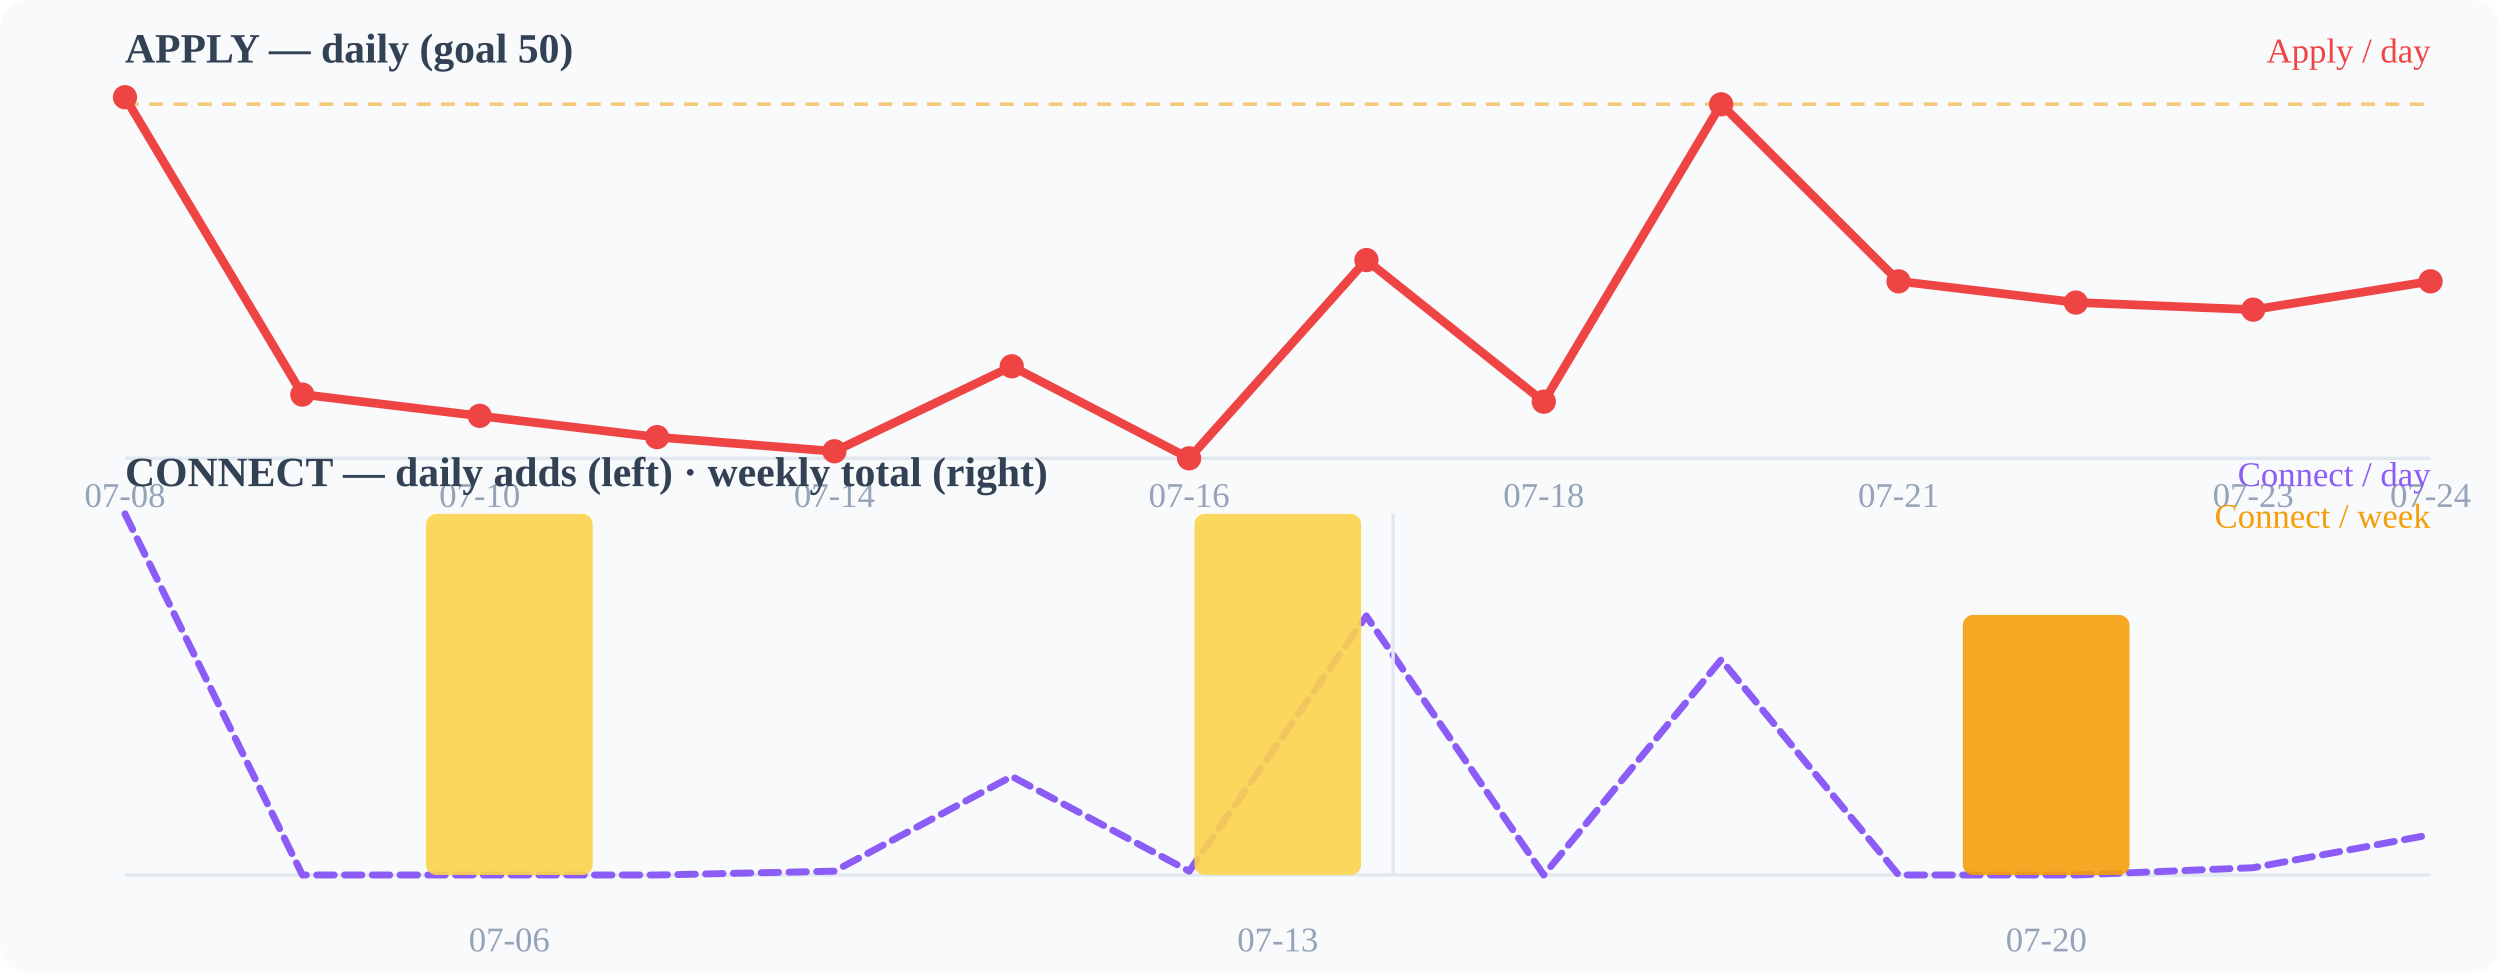
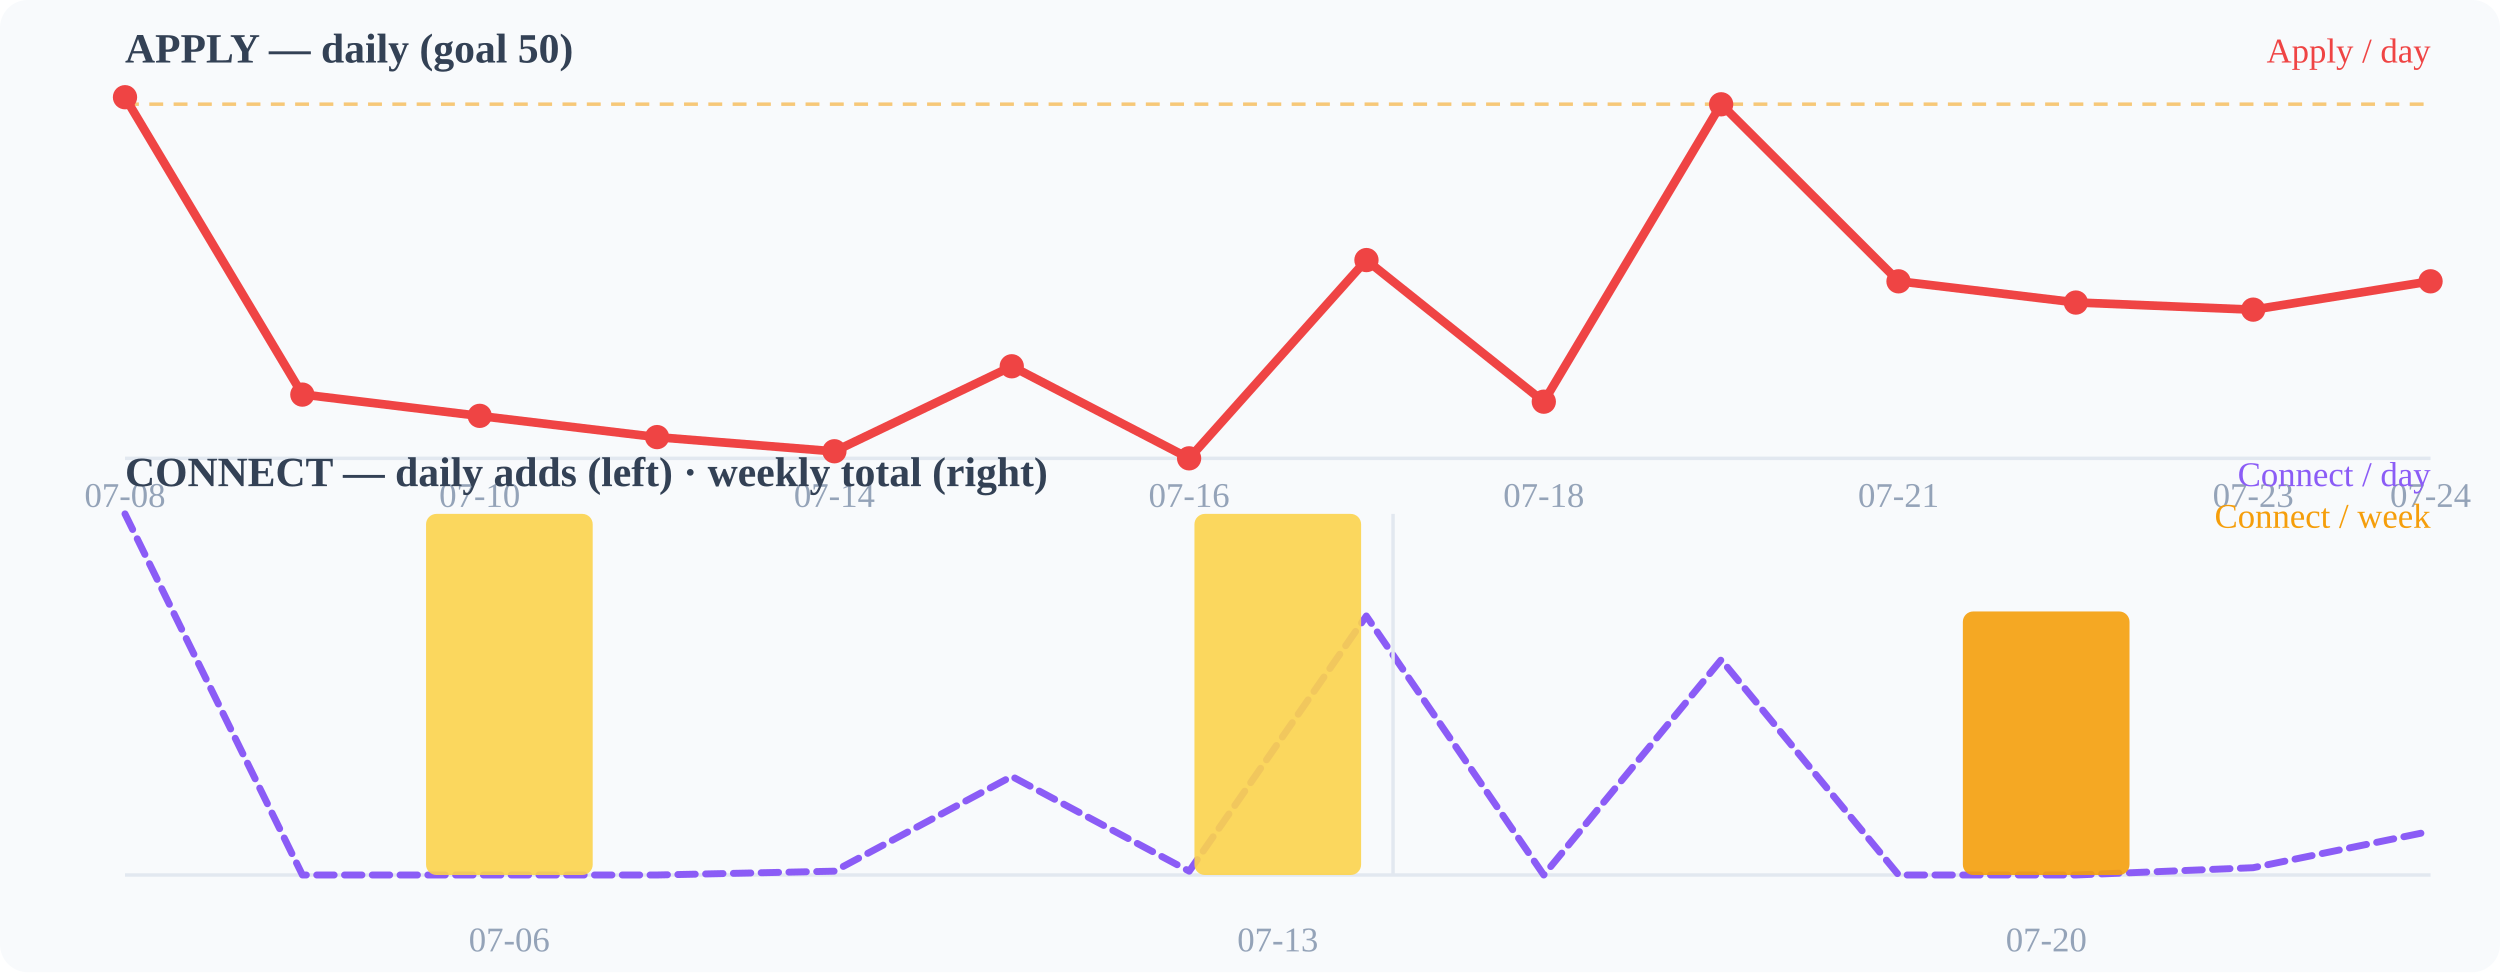
<svg xmlns="http://www.w3.org/2000/svg" width="720" height="280" viewBox="0 0 720 280">
  <rect width="720" height="280" fill="#f8fafc" rx="8" />
  <text x="36" y="18" font-size="12" font-weight="600" fill="#334155">APPLY — daily (goal 50)</text>
  <line x1="36" y1="132" x2="700" y2="132" stroke="#e2e8f0" stroke-width="1" />
  <line x1="36" y1="30.0" x2="700" y2="30.0" stroke="#f59e0b" stroke-width="1" stroke-dasharray="4 3" opacity="0.55" />
  <polyline points="36.0,28.0 87.1,113.6 138.2,119.8 189.2,125.9 240.3,130.0 291.4,105.5 342.5,132.0 393.5,74.9 444.6,115.7 495.7,30.0 546.8,81.0 597.8,87.1 648.9,89.2 700.0,81.0" fill="none" stroke="#ef4444" stroke-width="2.5" stroke-linecap="round" stroke-linejoin="round" />
  <circle cx="36" cy="28" r="3.5" fill="#ef4444" />
  <circle cx="87.077" cy="113.647" r="3.5" fill="#ef4444" />
  <circle cx="138.154" cy="119.765" r="3.5" fill="#ef4444" />
  <circle cx="189.231" cy="125.882" r="3.5" fill="#ef4444" />
  <circle cx="240.308" cy="129.961" r="3.5" fill="#ef4444" />
  <circle cx="291.385" cy="105.49" r="3.5" fill="#ef4444" />
  <circle cx="342.462" cy="132" r="3.5" fill="#ef4444" />
  <circle cx="393.538" cy="74.902" r="3.5" fill="#ef4444" />
  <circle cx="444.615" cy="115.686" r="3.5" fill="#ef4444" />
  <circle cx="495.692" cy="30.039" r="3.5" fill="#ef4444" />
  <circle cx="546.769" cy="81.02" r="3.5" fill="#ef4444" />
  <circle cx="597.846" cy="87.137" r="3.5" fill="#ef4444" />
  <circle cx="648.923" cy="89.176" r="3.5" fill="#ef4444" />
  <circle cx="700" cy="81.02" r="3.5" fill="#ef4444" />
  <text x="36" y="146" font-size="10" fill="#94a3b8" text-anchor="middle">07-08</text>
  <text x="138.154" y="146" font-size="10" fill="#94a3b8" text-anchor="middle">07-10</text>
  <text x="240.308" y="146" font-size="10" fill="#94a3b8" text-anchor="middle">07-14</text>
  <text x="342.462" y="146" font-size="10" fill="#94a3b8" text-anchor="middle">07-16</text>
  <text x="444.615" y="146" font-size="10" fill="#94a3b8" text-anchor="middle">07-18</text>
  <text x="546.769" y="146" font-size="10" fill="#94a3b8" text-anchor="middle">07-21</text>
  <text x="648.923" y="146" font-size="10" fill="#94a3b8" text-anchor="middle">07-23</text>
  <text x="700" y="146" font-size="10" fill="#94a3b8" text-anchor="middle">07-24</text>
  <text x="36" y="140" font-size="12" font-weight="600" fill="#334155">CONNECT — daily adds (left) · weekly total (right)</text>
  <line x1="36" y1="252" x2="700" y2="252" stroke="#e2e8f0" stroke-width="1" />
-   <polyline points="36.0,148.0 87.1,252.0 138.2,252.0 189.2,252.0 240.3,250.9 291.4,223.6 342.5,250.9 393.5,177.4 444.6,252.0 495.7,190.0 546.8,252.0 597.8,252.0 648.9,249.9 700.0,240.4" fill="none" stroke="#8b5cf6" stroke-width="2" stroke-linecap="round" stroke-linejoin="round" stroke-dasharray="5 3" />
+   <polyline points="36.0,148.0 87.1,252.0 138.2,252.0 189.2,252.0 240.3,250.9 291.4,223.6 342.5,250.9 393.5,177.4 444.6,252.0 495.7,190.0 546.8,252.0 597.8,252.0 648.9,249.9 700.0,239.4" fill="none" stroke="#8b5cf6" stroke-width="2" stroke-linecap="round" stroke-linejoin="round" stroke-dasharray="5 3" />
  <rect x="122.7" y="148.0" width="48" height="104.0" rx="3" fill="#fcd34d" opacity="0.9" />
  <rect x="344.0" y="148.0" width="48" height="104.0" rx="3" fill="#fcd34d" opacity="0.9" />
-   <rect x="565.3" y="177.1" width="48" height="74.9" rx="3" fill="#f59e0b" opacity="0.9" />
+   <rect x="565.3" y="176.1" width="48" height="75.9" rx="3" fill="#f59e0b" opacity="0.9" />
  <line x1="401.2" y1="148" x2="401.2" y2="252" stroke="#e2e8f0" stroke-width="1" />
  <text x="146.667" y="274" font-size="10" fill="#94a3b8" text-anchor="middle">07-06</text>
  <text x="368" y="274" font-size="10" fill="#94a3b8" text-anchor="middle">07-13</text>
  <text x="589.333" y="274" font-size="10" fill="#94a3b8" text-anchor="middle">07-20</text>
  <text x="700" y="18" font-size="10" fill="#ef4444" text-anchor="end">Apply / day</text>
  <text x="700" y="140" font-size="10" fill="#8b5cf6" text-anchor="end">Connect / day</text>
  <text x="700" y="152" font-size="10" fill="#f59e0b" text-anchor="end">Connect / week</text>
</svg>
